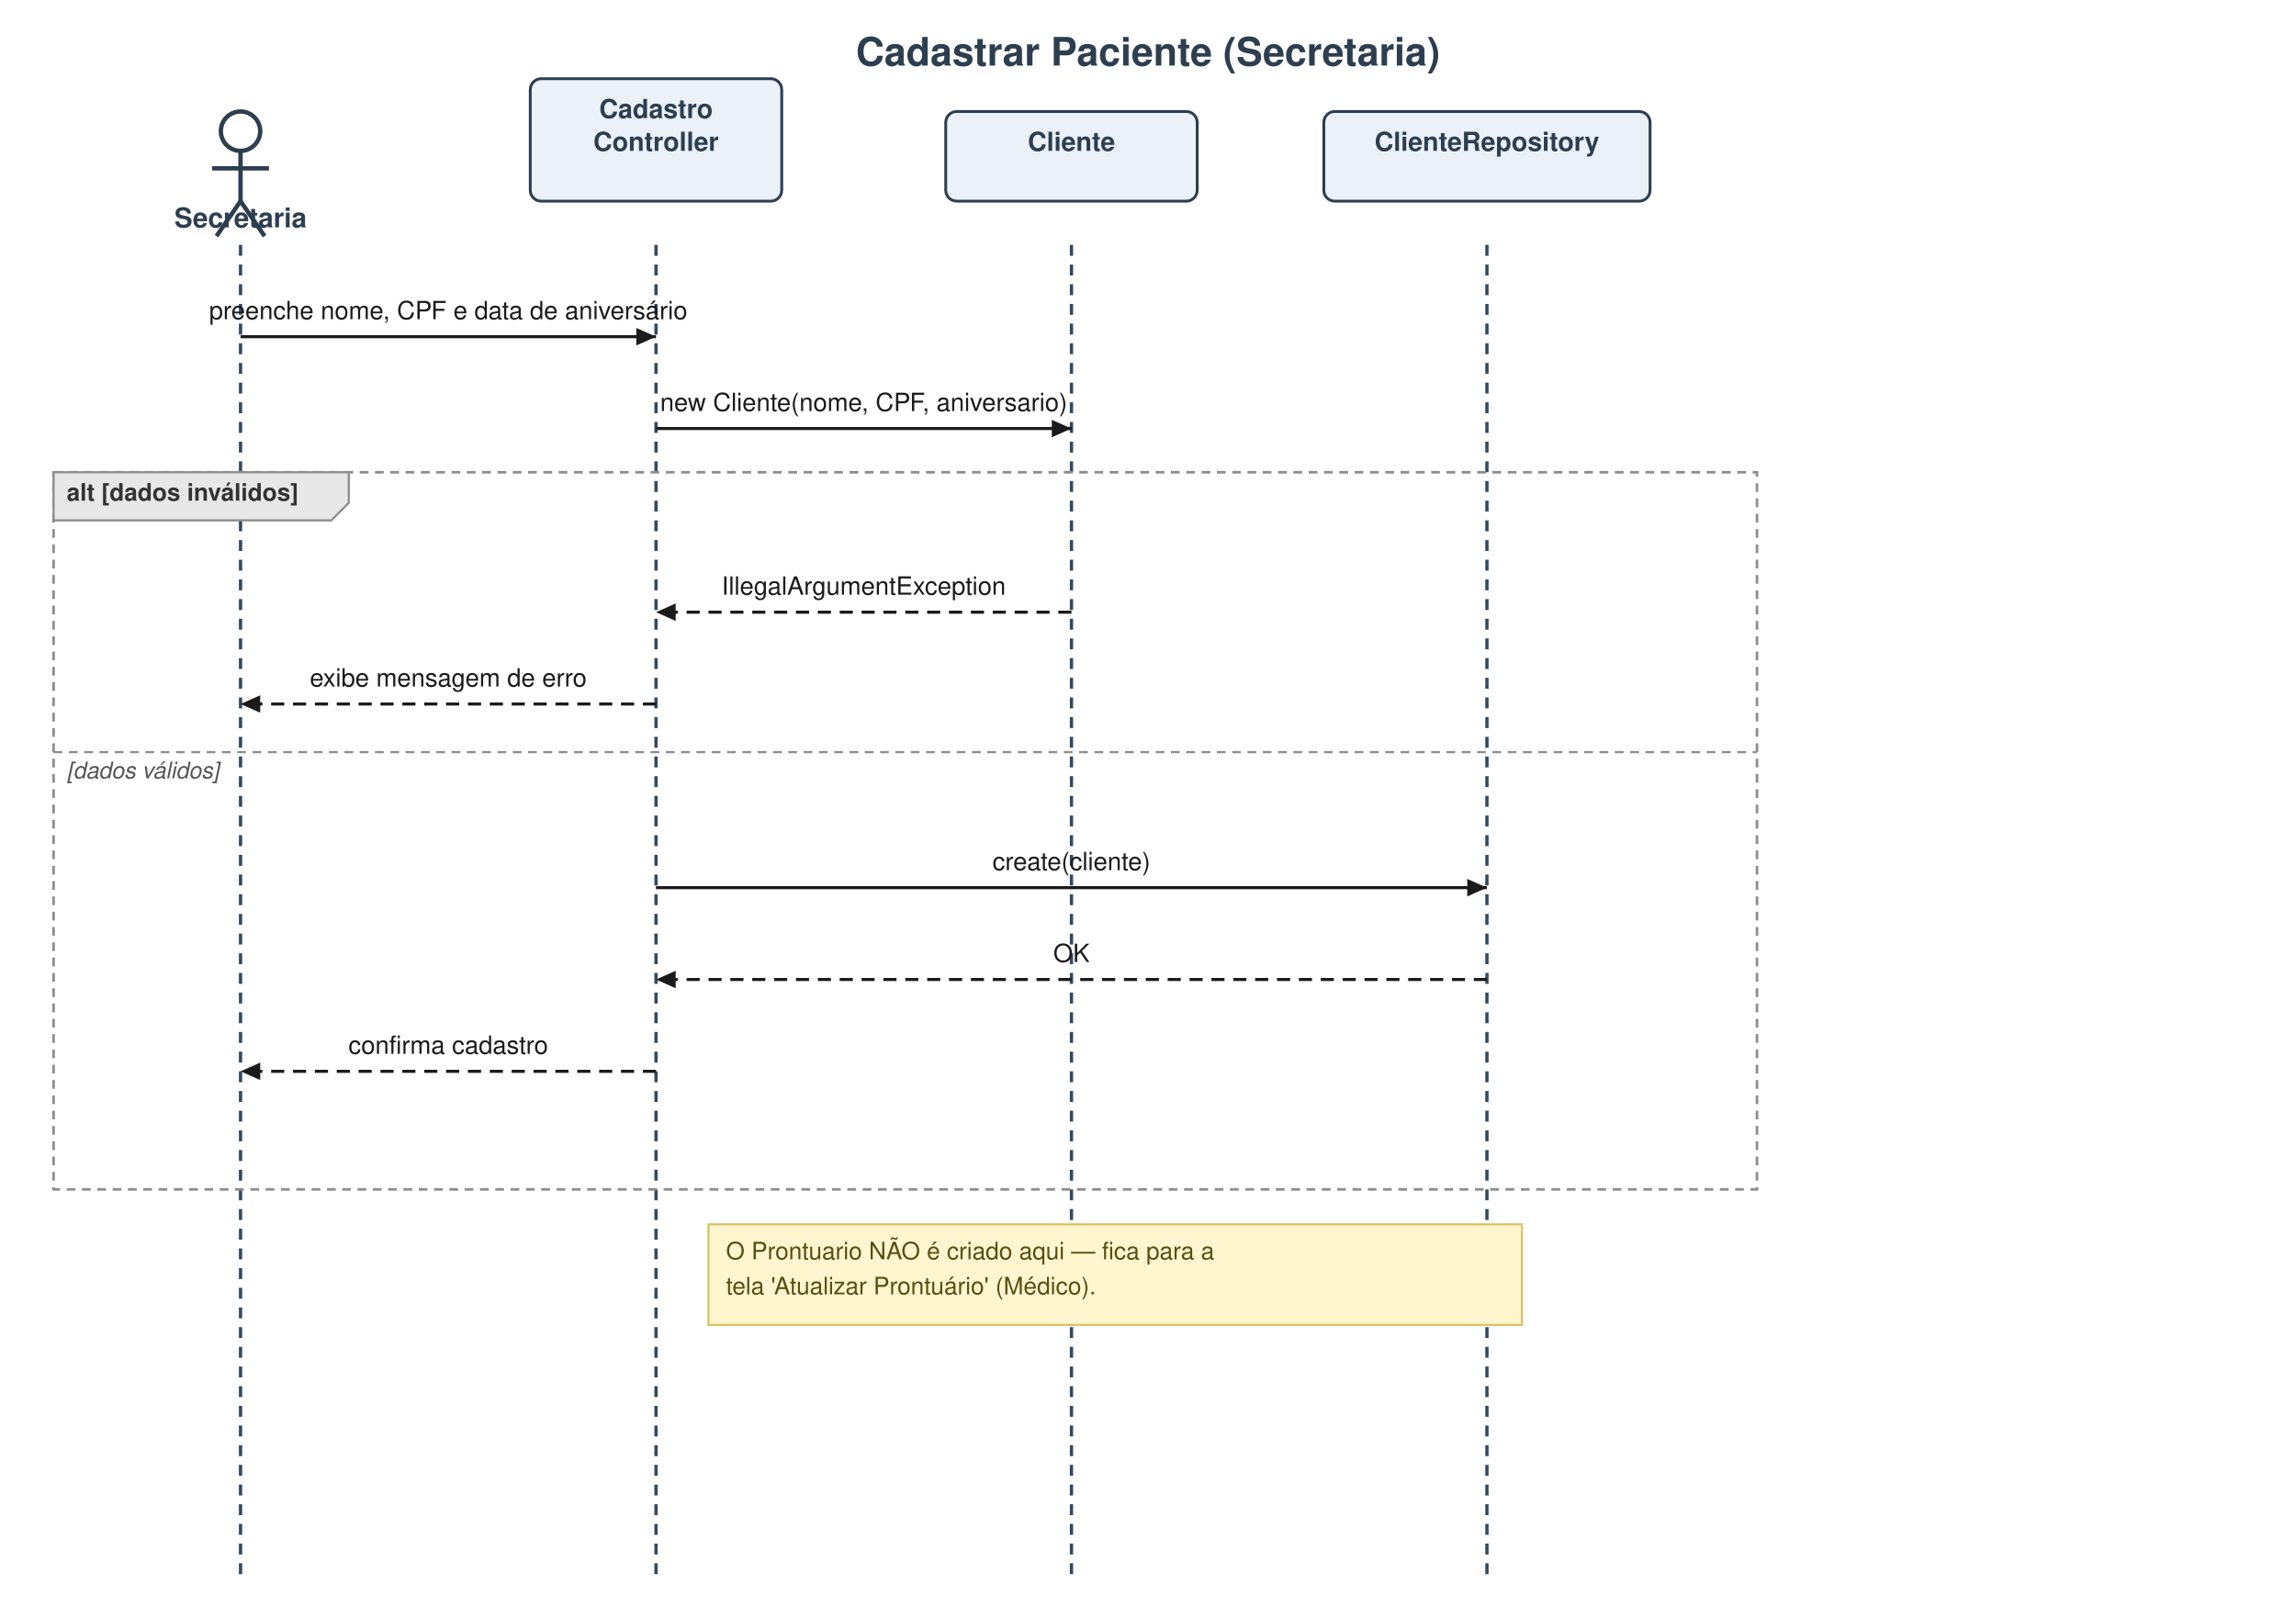
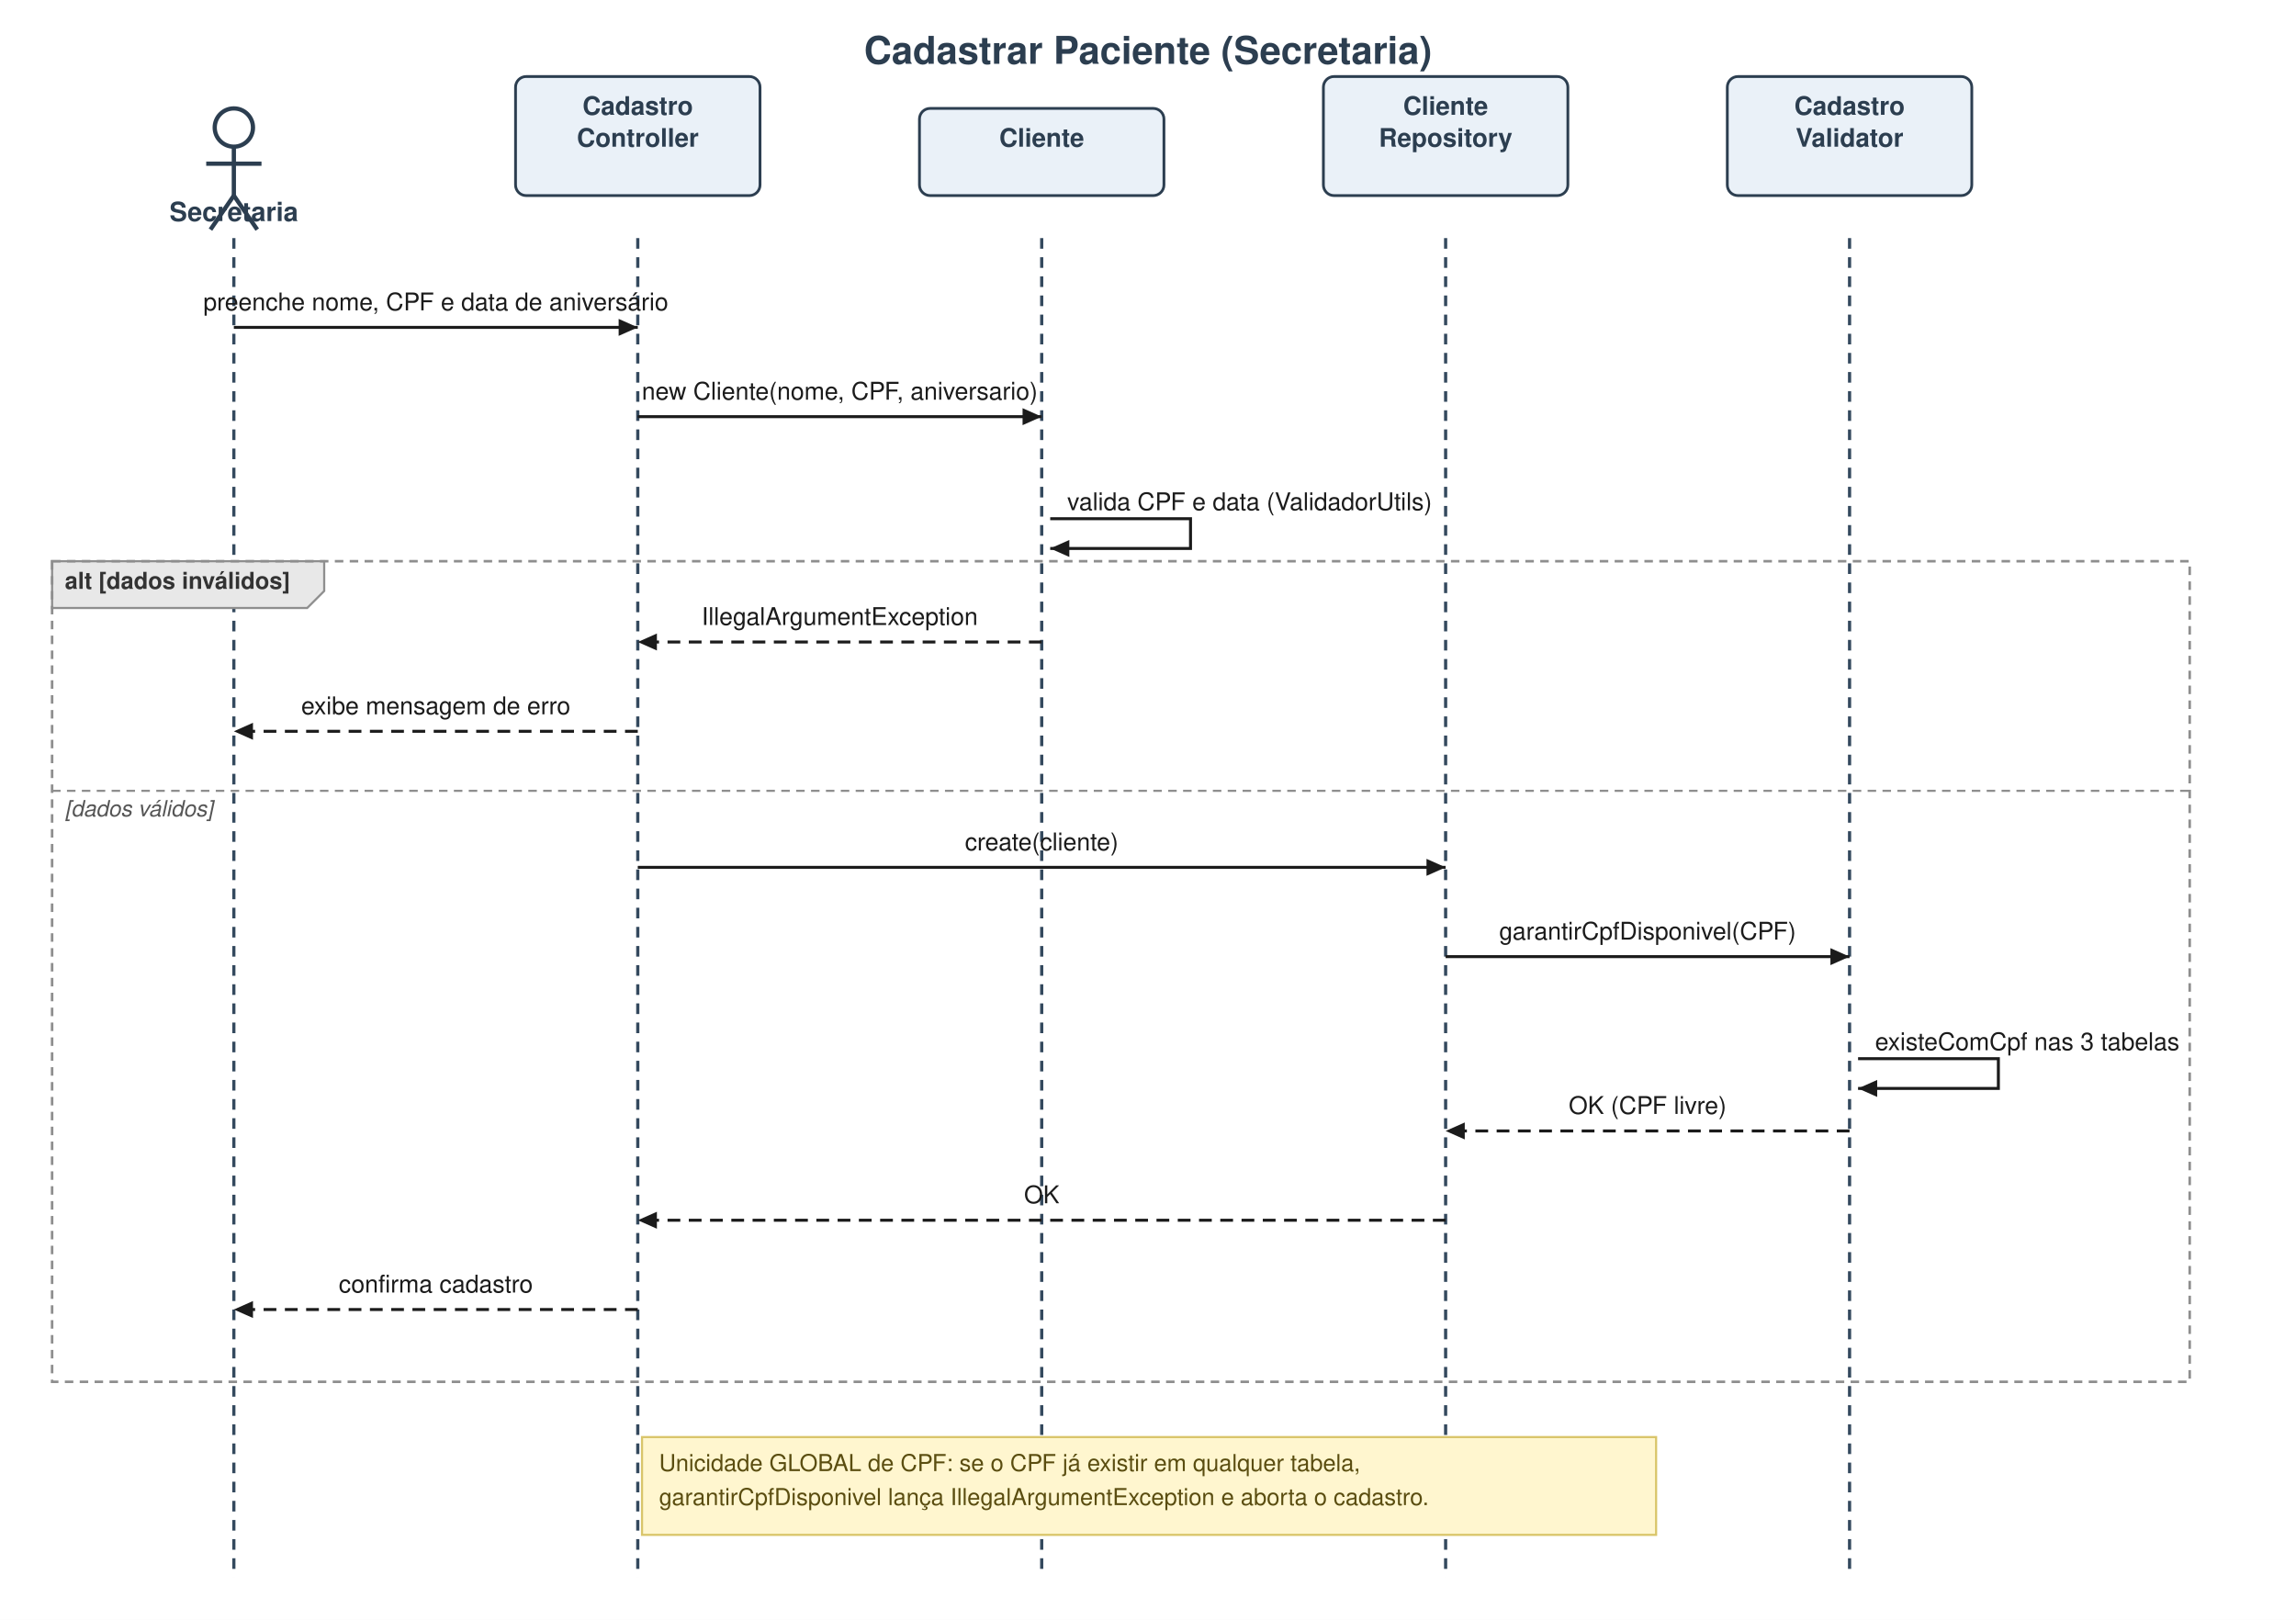
- <svg xmlns="http://www.w3.org/2000/svg" width="1050" height="740" viewBox="0 0 1050 740" font-family="Segoe UI, Helvetica, Arial, sans-serif">
-   <rect x="0" y="0" width="1050" height="740" fill="white" />
-   <text x="525.0" y="30" text-anchor="middle" font-size="18" font-weight="bold" fill="#2c3e50">Cadastrar Paciente (Secretaria)</text>
-   <line x1="110" y1="112" x2="110" y2="720" stroke="#34495e" stroke-width="1.5" stroke-dasharray="5,4" />
+ <svg xmlns="http://www.w3.org/2000/svg" width="1080" height="762" viewBox="0 0 1080 762" font-family="Segoe UI, Helvetica, Arial, sans-serif">
+   <rect x="0" y="0" width="1080" height="762" fill="white" />
+   <text x="540.0" y="30" text-anchor="middle" font-size="18" font-weight="bold" fill="#2c3e50">Cadastrar Paciente (Secretaria)</text>
+   <line x1="110" y1="112" x2="110" y2="742" stroke="#34495e" stroke-width="1.5" stroke-dasharray="5,4" />
  <circle cx="110" cy="60" r="9" fill="none" stroke="#2c3e50" stroke-width="2" />
  <line x1="110" y1="69" x2="110" y2="92" stroke="#2c3e50" stroke-width="2" />
  <line x1="97" y1="77" x2="123" y2="77" stroke="#2c3e50" stroke-width="2" />
  <line x1="110" y1="92" x2="99" y2="108" stroke="#2c3e50" stroke-width="2" />
  <line x1="110" y1="92" x2="121" y2="108" stroke="#2c3e50" stroke-width="2" />
  <text x="110" y="104" text-anchor="middle" font-size="12.5" font-weight="600" fill="#2c3e50">Secretaria</text>
-   <line x1="300" y1="112" x2="300" y2="720" stroke="#34495e" stroke-width="1.5" stroke-dasharray="5,4" />
+   <line x1="300" y1="112" x2="300" y2="742" stroke="#34495e" stroke-width="1.5" stroke-dasharray="5,4" />
  <rect x="242.5" y="36" width="115" height="56" rx="5" fill="#eaf1f8" stroke="#2c3e50" stroke-width="1.3" />
  <text x="300" y="54" text-anchor="middle" font-size="12" font-weight="600" fill="#2c3e50">Cadastro</text>
  <text x="300" y="69" text-anchor="middle" font-size="12" font-weight="600" fill="#2c3e50">Controller</text>
-   <line x1="490" y1="112" x2="490" y2="720" stroke="#34495e" stroke-width="1.5" stroke-dasharray="5,4" />
+   <line x1="490" y1="112" x2="490" y2="742" stroke="#34495e" stroke-width="1.5" stroke-dasharray="5,4" />
  <rect x="432.5" y="51" width="115" height="41" rx="5" fill="#eaf1f8" stroke="#2c3e50" stroke-width="1.3" />
  <text x="490" y="69" text-anchor="middle" font-size="12" font-weight="600" fill="#2c3e50">Cliente</text>
-   <line x1="680" y1="112" x2="680" y2="720" stroke="#34495e" stroke-width="1.5" stroke-dasharray="5,4" />
-   <rect x="605.4" y="51" width="149.2" height="41" rx="5" fill="#eaf1f8" stroke="#2c3e50" stroke-width="1.3" />
-   <text x="680" y="69" text-anchor="middle" font-size="12" font-weight="600" fill="#2c3e50">ClienteRepository</text>
+   <line x1="680" y1="112" x2="680" y2="742" stroke="#34495e" stroke-width="1.5" stroke-dasharray="5,4" />
+   <rect x="622.5" y="36" width="115" height="56" rx="5" fill="#eaf1f8" stroke="#2c3e50" stroke-width="1.3" />
+   <text x="680" y="54" text-anchor="middle" font-size="12" font-weight="600" fill="#2c3e50">Cliente</text>
+   <text x="680" y="69" text-anchor="middle" font-size="12" font-weight="600" fill="#2c3e50">Repository</text>
+   <line x1="870" y1="112" x2="870" y2="742" stroke="#34495e" stroke-width="1.5" stroke-dasharray="5,4" />
+   <rect x="812.5" y="36" width="115" height="56" rx="5" fill="#eaf1f8" stroke="#2c3e50" stroke-width="1.3" />
+   <text x="870" y="54" text-anchor="middle" font-size="12" font-weight="600" fill="#2c3e50">Cadastro</text>
+   <text x="870" y="69" text-anchor="middle" font-size="12" font-weight="600" fill="#2c3e50">Validator</text>
  <line x1="110" y1="154" x2="300" y2="154" stroke="#1b1b1b" stroke-width="1.4" />
  <polygon points="291,150 291,158 300,154" fill="#1b1b1b" />
  <text x="205.0" y="146" text-anchor="middle" font-size="11.5" fill="#1b1b1b">preenche nome, CPF e data de aniversário</text>
  <line x1="300" y1="196" x2="490" y2="196" stroke="#1b1b1b" stroke-width="1.4" />
  <polygon points="481,192 481,200 490,196" fill="#1b1b1b" />
  <text x="395.0" y="188" text-anchor="middle" font-size="11.5" fill="#1b1b1b">new Cliente(nome, CPF, aniversario)</text>
-   <line x1="490" y1="280" x2="300" y2="280" stroke="#1b1b1b" stroke-width="1.4" stroke-dasharray="6,4" />
-   <polygon points="309,276 309,284 300,280" fill="#1b1b1b" />
-   <text x="395.0" y="272" text-anchor="middle" font-size="11.5" fill="#1b1b1b">IllegalArgumentException</text>
-   <line x1="300" y1="322" x2="110" y2="322" stroke="#1b1b1b" stroke-width="1.4" stroke-dasharray="6,4" />
-   <polygon points="119,318 119,326 110,322" fill="#1b1b1b" />
-   <text x="205.0" y="314" text-anchor="middle" font-size="11.5" fill="#1b1b1b">exibe mensagem de erro</text>
-   <line x1="300" y1="406" x2="680" y2="406" stroke="#1b1b1b" stroke-width="1.4" />
-   <polygon points="671,402 671,410 680,406" fill="#1b1b1b" />
-   <text x="490.0" y="398" text-anchor="middle" font-size="11.5" fill="#1b1b1b">create(cliente)</text>
-   <line x1="680" y1="448" x2="300" y2="448" stroke="#1b1b1b" stroke-width="1.4" stroke-dasharray="6,4" />
-   <polygon points="309,444 309,452 300,448" fill="#1b1b1b" />
-   <text x="490.0" y="440" text-anchor="middle" font-size="11.5" fill="#1b1b1b">OK</text>
-   <line x1="300" y1="490" x2="110" y2="490" stroke="#1b1b1b" stroke-width="1.4" stroke-dasharray="6,4" />
-   <polygon points="119,486 119,494 110,490" fill="#1b1b1b" />
-   <text x="205.0" y="482" text-anchor="middle" font-size="11.5" fill="#1b1b1b">confirma cadastro</text>
-   <rect x="24.5" y="216" width="779.0" height="328" fill="none" stroke="#8e8e8e" stroke-width="1.2" stroke-dasharray="4,3" />
-   <path d="M 24.5 216 h 135 v 14 l -8,8 h -127 z" fill="#e8e8e8" stroke="#8e8e8e" stroke-width="1" />
-   <text x="30.5" y="229" font-size="11" font-weight="bold" fill="#333">alt [dados inválidos]</text>
-   <line x1="24.5" y1="344" x2="803.5" y2="344" stroke="#8e8e8e" stroke-width="1" stroke-dasharray="4,3" />
-   <text x="30.5" y="356" font-size="10.5" font-style="italic" fill="#555">[dados válidos]</text>
-   <rect x="324" y="560" width="372" height="46" fill="#fff6cf" stroke="#d9c56a" stroke-width="1" />
-   <text x="332" y="576" font-size="11" fill="#5a4d10">O Prontuario NÃO é criado aqui — fica para a</text>
-   <text x="332" y="592" font-size="11" fill="#5a4d10">tela 'Atualizar Prontuário' (Médico).</text>
+   <path d="M 494 244 H 560 V 258 H 494" fill="none" stroke="#1b1b1b" stroke-width="1.4" />
+   <polygon points="503,254 503,262 494,258" fill="#1b1b1b" />
+   <text x="502" y="240" font-size="11.5" fill="#1b1b1b">valida CPF e data (ValidadorUtils)</text>
+   <path d="M 24.5 264 h 128 v 14 l -8,8 h -120 z" fill="#e8e8e8" stroke="#8e8e8e" stroke-width="1" />
+   <text x="30.5" y="277" font-size="11" font-weight="bold" fill="#333">alt [dados inválidos]</text>
+   <line x1="490" y1="302" x2="300" y2="302" stroke="#1b1b1b" stroke-width="1.4" stroke-dasharray="6,4" />
+   <polygon points="309,298 309,306 300,302" fill="#1b1b1b" />
+   <text x="395.0" y="294" text-anchor="middle" font-size="11.5" fill="#1b1b1b">IllegalArgumentException</text>
+   <line x1="300" y1="344" x2="110" y2="344" stroke="#1b1b1b" stroke-width="1.4" stroke-dasharray="6,4" />
+   <polygon points="119,340 119,348 110,344" fill="#1b1b1b" />
+   <text x="205.0" y="336" text-anchor="middle" font-size="11.5" fill="#1b1b1b">exibe mensagem de erro</text>
+   <line x1="24.5" y1="372" x2="1030" y2="372" stroke="#8e8e8e" stroke-width="1" stroke-dasharray="4,3" />
+   <text x="30.5" y="384" font-size="10.5" font-style="italic" fill="#555">[dados válidos]</text>
+   <line x1="300" y1="408" x2="680" y2="408" stroke="#1b1b1b" stroke-width="1.4" />
+   <polygon points="671,404 671,412 680,408" fill="#1b1b1b" />
+   <text x="490.0" y="400" text-anchor="middle" font-size="11.5" fill="#1b1b1b">create(cliente)</text>
+   <line x1="680" y1="450" x2="870" y2="450" stroke="#1b1b1b" stroke-width="1.4" />
+   <polygon points="861,446 861,454 870,450" fill="#1b1b1b" />
+   <text x="775.0" y="442" text-anchor="middle" font-size="11.5" fill="#1b1b1b">garantirCpfDisponivel(CPF)</text>
+   <path d="M 874 498 H 940 V 512 H 874" fill="none" stroke="#1b1b1b" stroke-width="1.4" />
+   <polygon points="883,508 883,516 874,512" fill="#1b1b1b" />
+   <text x="882" y="494" font-size="11.5" fill="#1b1b1b">existeComCpf nas 3 tabelas</text>
+   <line x1="870" y1="532" x2="680" y2="532" stroke="#1b1b1b" stroke-width="1.4" stroke-dasharray="6,4" />
+   <polygon points="689,528 689,536 680,532" fill="#1b1b1b" />
+   <text x="775.0" y="524" text-anchor="middle" font-size="11.5" fill="#1b1b1b">OK (CPF livre)</text>
+   <line x1="680" y1="574" x2="300" y2="574" stroke="#1b1b1b" stroke-width="1.4" stroke-dasharray="6,4" />
+   <polygon points="309,570 309,578 300,574" fill="#1b1b1b" />
+   <text x="490.0" y="566" text-anchor="middle" font-size="11.5" fill="#1b1b1b">OK</text>
+   <line x1="300" y1="616" x2="110" y2="616" stroke="#1b1b1b" stroke-width="1.4" stroke-dasharray="6,4" />
+   <polygon points="119,612 119,620 110,616" fill="#1b1b1b" />
+   <text x="205.0" y="608" text-anchor="middle" font-size="11.5" fill="#1b1b1b">confirma cadastro</text>
+   <rect x="24.5" y="264" width="1005.5" height="386" fill="none" stroke="#8e8e8e" stroke-width="1.2" stroke-dasharray="4,3" />
+   <rect x="302" y="676" width="477" height="46" fill="#fff6cf" stroke="#d9c56a" stroke-width="1" />
+   <text x="310" y="692" font-size="11" fill="#5a4d10">Unicidade GLOBAL de CPF: se o CPF já existir em qualquer tabela,</text>
+   <text x="310" y="708" font-size="11" fill="#5a4d10">garantirCpfDisponivel lança IllegalArgumentException e aborta o cadastro.</text>
</svg>
